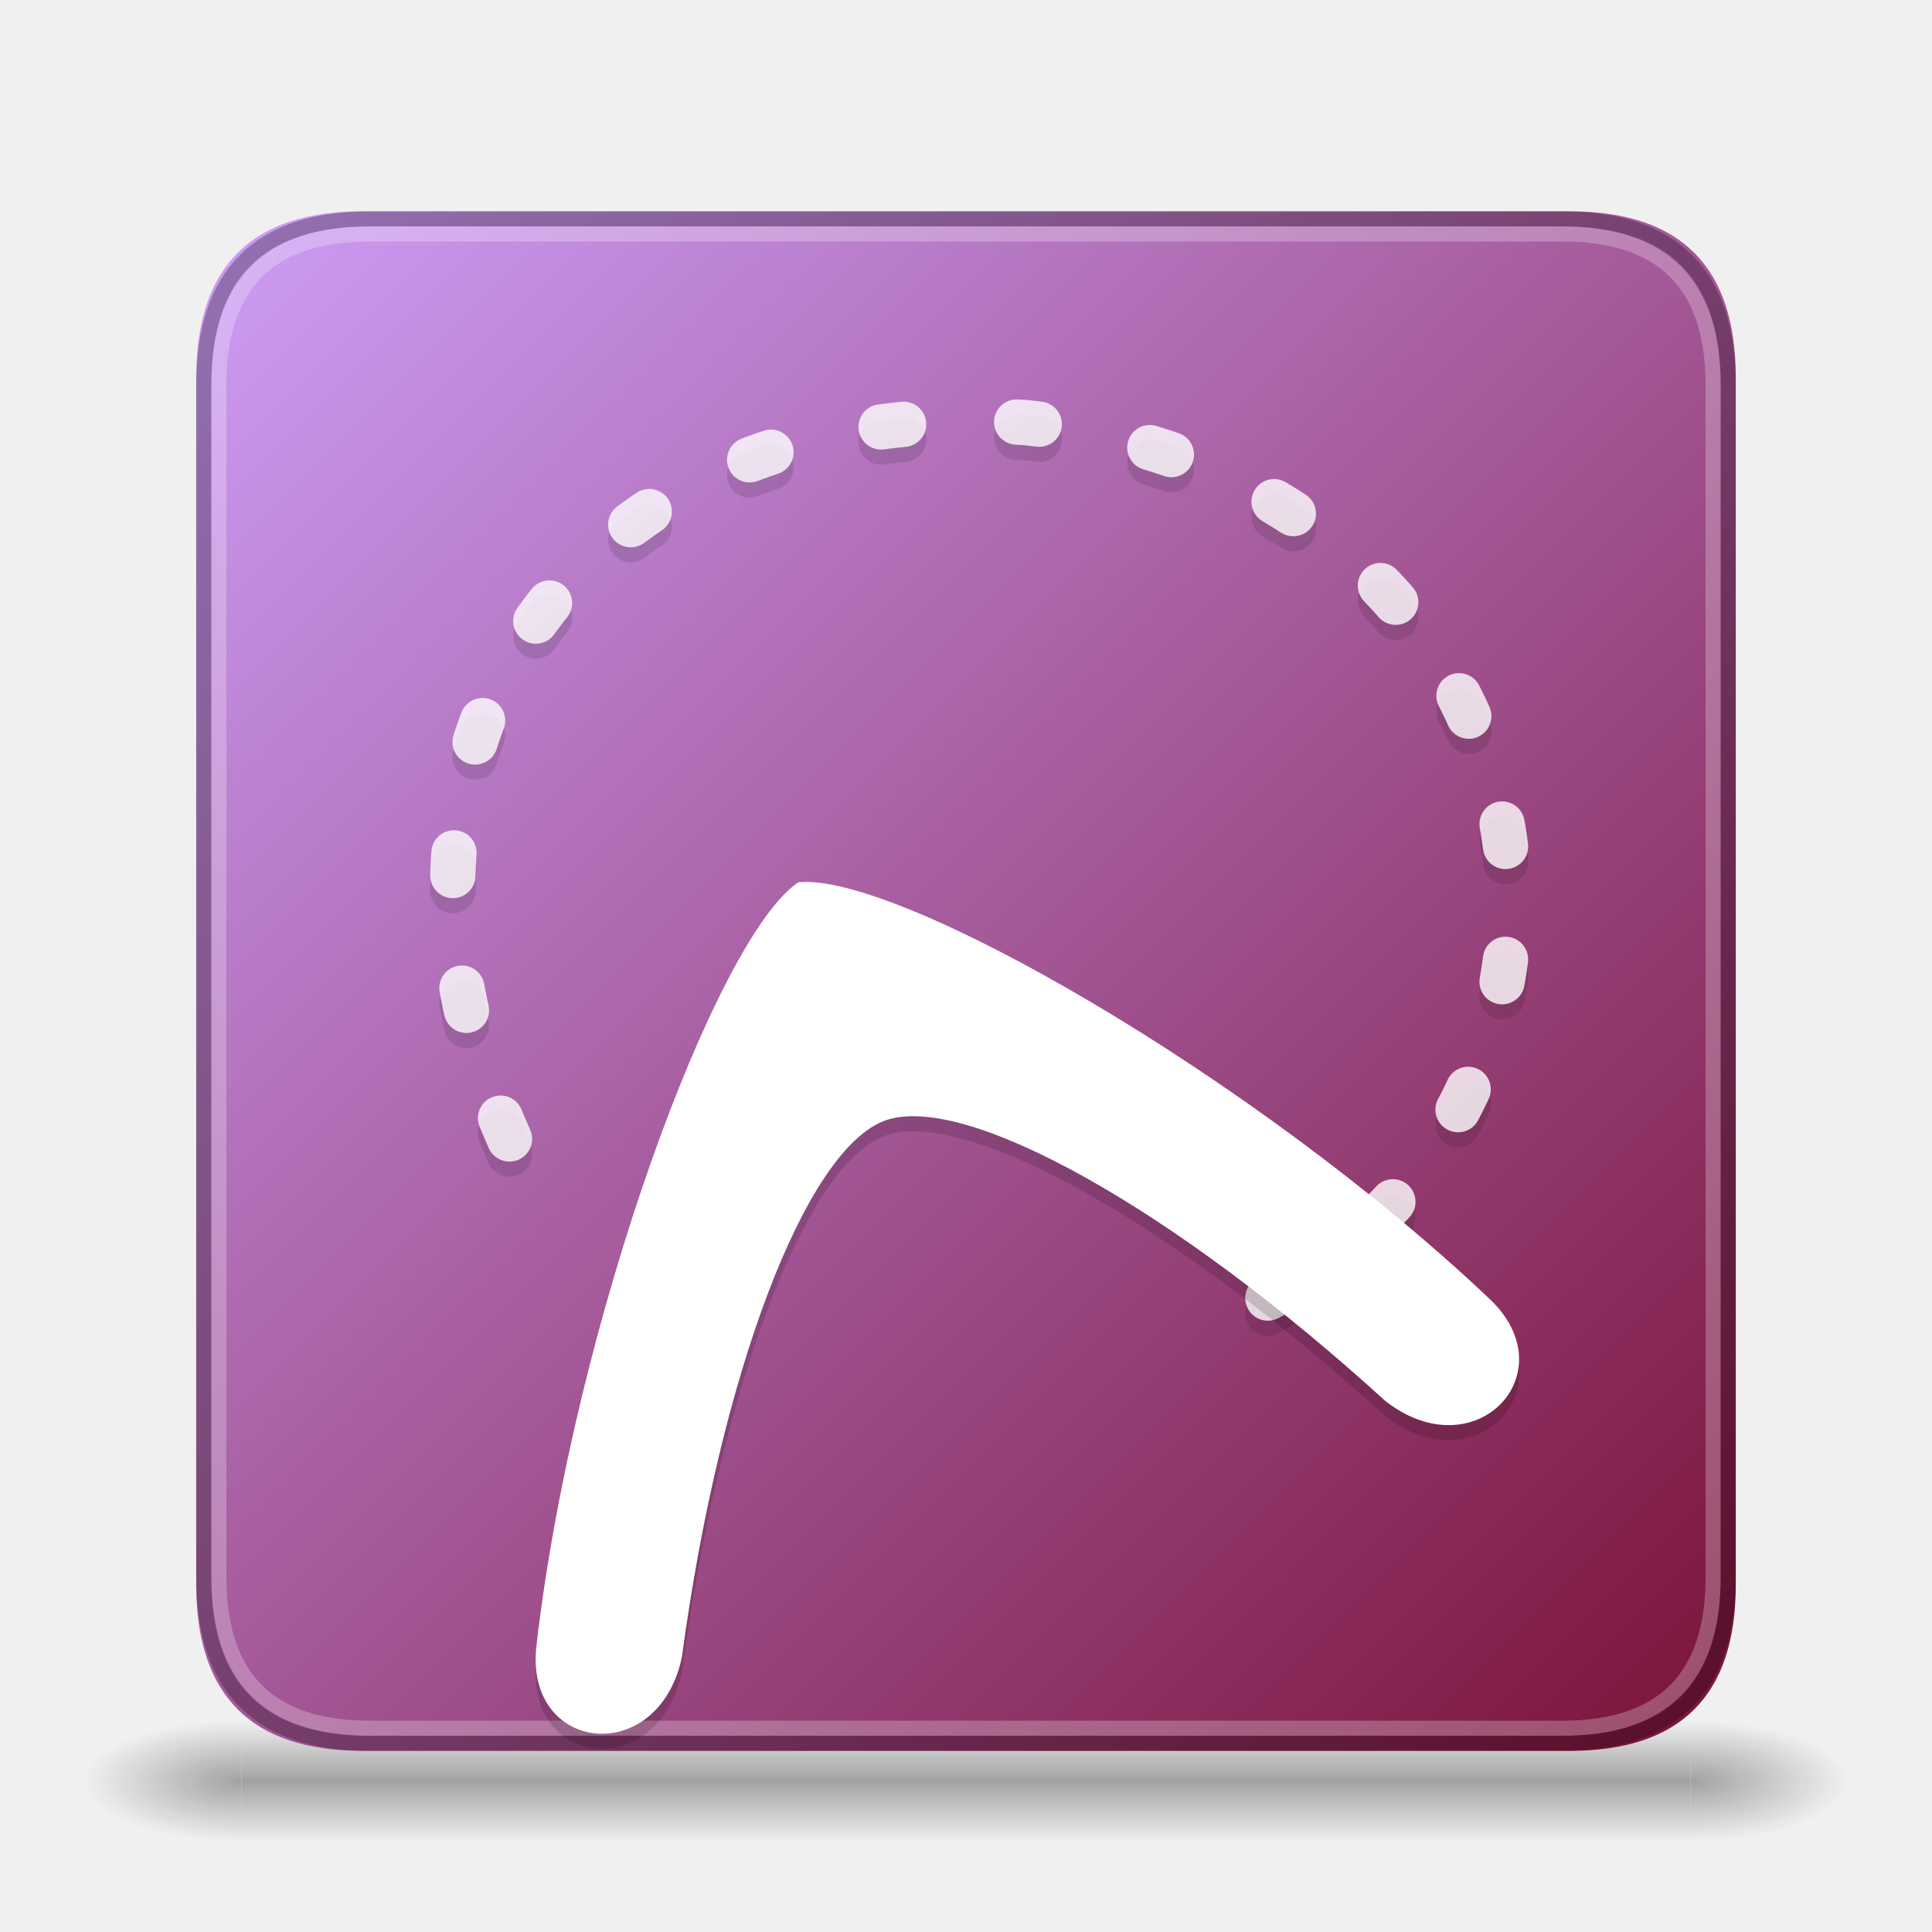
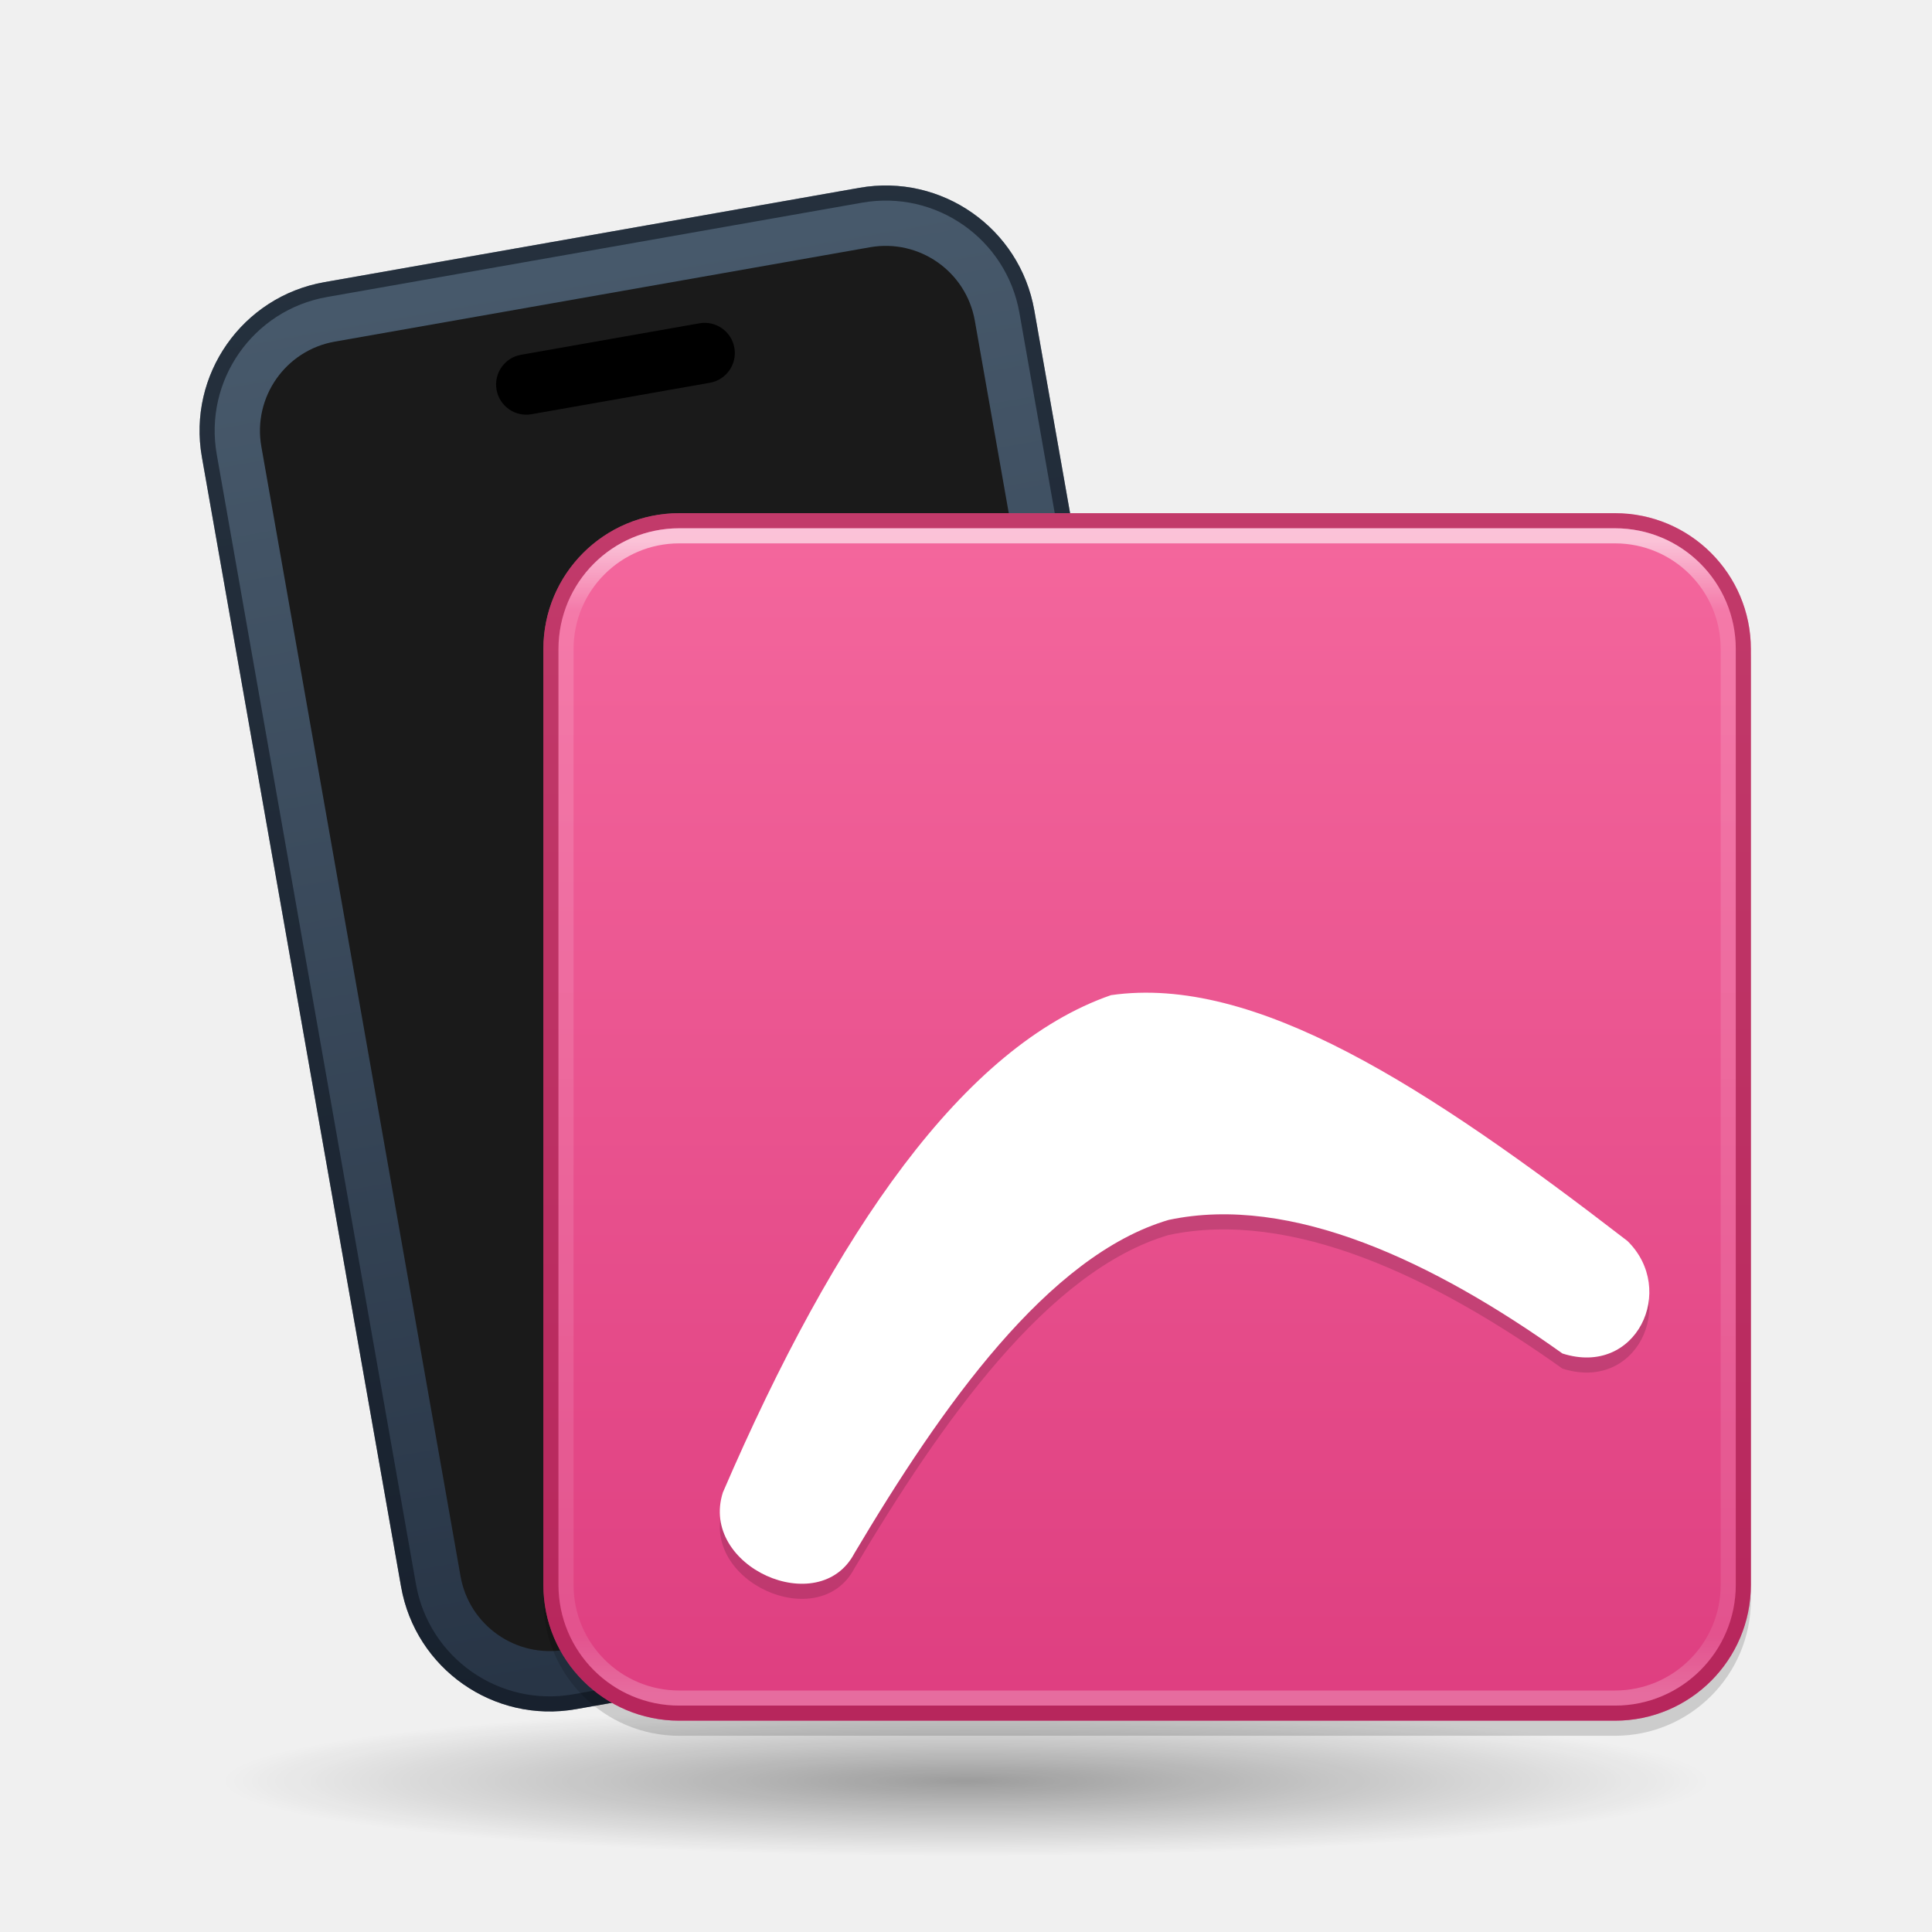
- <svg xmlns="http://www.w3.org/2000/svg" viewBox="0 0 128 128">
+ <svg xmlns="http://www.w3.org/2000/svg" width="128" height="128" viewBox="0 0 128 128">
  <defs>
-     <radialGradient id="a238" cx="1" cy="0.5" r="1" gradientTransform="matrix(1,0,0,0.5,0,0.25)">
-       <stop offset="0" stop-color="#181818" stop-opacity="1" />
-       <stop offset="1" stop-color="#181818" stop-opacity="0" />
+     <linearGradient id="tile" x1="0" y1="0" x2="0" y2="1">
+       <stop offset="0" stop-color="#f4679d" />
+       <stop offset="1" stop-color="#de3e80" />
+     </linearGradient>
+     <linearGradient id="phone" x1="0" y1="0" x2="0" y2="1">
+       <stop offset="0" stop-color="#485a6c" />
+       <stop offset="1" stop-color="#273445" />
+     </linearGradient>
+     <linearGradient id="hl" x1="0" y1="0" x2="0" y2="1">
+       <stop offset="0" stop-color="#fff" />
+       <stop offset=".06" stop-color="#fff" stop-opacity=".235" />
+       <stop offset=".95" stop-color="#fff" stop-opacity=".157" />
+       <stop offset="1" stop-color="#fff" stop-opacity=".392" />
+     </linearGradient>
+     <radialGradient id="floor">
+       <stop offset="0" stop-color="#000" />
+       <stop offset="1" stop-color="#000" stop-opacity="0" />
    </radialGradient>
-     <radialGradient id="b239" cx="0" cy="0.5" r="1" gradientTransform="matrix(1,0,0,0.5,0,0.25)">
-       <stop offset="0" stop-color="#181818" stop-opacity="1" />
-       <stop offset="1" stop-color="#181818" stop-opacity="0" />
-     </radialGradient>
-     <linearGradient id="m240" x1="0" y1="0" x2="0" y2="1">
-       <stop offset="0" stop-color="#181818" stop-opacity="0" />
-       <stop offset="0.5" stop-color="#181818" stop-opacity="1" />
-       <stop offset="1" stop-color="#181818" stop-opacity="0" />
-     </linearGradient>
  </defs>
-   <g opacity="0.36">
-     <rect x="5.6" y="114.0" width="10.4" height="8" fill="url(#a238)" />
-     <rect x="16.0" y="114.0" width="96" height="8" fill="url(#m240)" />
-     <rect x="112.0" y="114.0" width="10.4" height="8" fill="url(#b239)" />
+   <ellipse cx="64.0" cy="118.00" rx="50.00" ry="5.00" fill="url(#floor)" opacity=".35" />
+   <g transform="rotate(-10 64.0 64.0)">
+     <rect x="20" y="12" width="56" height="96" rx="10.0" fill="url(#phone)" />
+     <rect x="20.5" y="12.5" width="55" height="95" rx="9.5" fill="none" stroke="#0e141f" stroke-opacity=".6" />
+     <rect x="24" y="16" width="48" height="88" rx="6.0" fill="#1a1a1a" />
+     <rect x="40.00" y="19.00" width="16.00" height="4.00" rx="2.00" fill="#000" />
  </g>
-   <defs>
-     <linearGradient id="dg237" x1="0" y1="0" x2="1" y2="1">
-       <stop offset="0.00" stop-color="#cd9ef7" />
-       <stop offset="1.00" stop-color="#7a1238" />
-     </linearGradient>
-   </defs>
-   <path d="M24 14 H104 Q115 14 115 25 V105 Q115 116 104 116 H24 Q13 116 13 105 V25 Q13 14 24 14 Z" fill="url(#dg237)" />
-   <path d="M24.5 15.5 H103.5 Q113.5 15.5 113.5 25.5 V104.5 Q113.5 114.5 103.5 114.5 H24.5 Q14.5 114.5 14.5 104.5 V25.5 Q14.5 15.5 24.5 15.5 Z" fill="none" stroke="#fff" stroke-opacity="0.25" />
-   <path d="M24.5 14.5 H103.5 Q114.5 14.5 114.5 25.5 V104.5 Q114.5 115.5 103.5 115.5 H24.5 Q13.5 115.5 13.5 104.5 V25.5 Q13.5 14.5 24.5 14.5 Z" fill="none" stroke="#000" stroke-opacity="0.28" />
-   <g transform="translate(0 1.0)" opacity="0.15">
-     <path d="M84 86 C110 72 104 32 68 28 C38 26 22 50 34 76" fill="none" stroke="#000" stroke-width="3" stroke-dasharray="1.5 7.5" stroke-linecap="round" opacity="0.8" />
-   </g>
-   <path d="M84 86 C110 72 104 32 68 28 C38 26 22 50 34 76" fill="none" stroke="#fff" stroke-width="3" stroke-dasharray="1.5 7.5" stroke-linecap="round" opacity="0.8" />
-   <g transform="translate(0 1.0)" opacity="0.15">
-     <g transform="translate(60 78) rotate(-20)">
-       <path d="M-33.60 20.80 C-24.00 1.60 -6.40 -19.20 0.00 -20.80 C6.40 -19.20 24.00 1.60 33.60 20.80 C36.80 27.20 28.80 31.20 24.80 24.80 C16.00 8.00 5.60 -4.00 0.00 -4.00 C-5.60 -4.00 -16.00 8.00 -24.80 24.80 C-28.80 31.20 -36.80 27.20 -33.60 20.80 Z" fill="#000" />
-     </g>
-   </g>
-   <g transform="translate(60 78) rotate(-20)">
-     <path d="M-33.60 20.80 C-24.00 1.60 -6.40 -19.20 0.00 -20.80 C6.40 -19.20 24.00 1.60 33.60 20.80 C36.80 27.20 28.80 31.20 24.80 24.80 C16.00 8.00 5.60 -4.00 0.00 -4.00 C-5.60 -4.00 -16.00 8.00 -24.80 24.80 C-28.80 31.20 -36.80 27.20 -33.60 20.80 Z" fill="#fff" />
-   </g>
+   <rect x="36" y="35" width="80" height="80" rx="9.0" fill="#000" opacity=".15" />
+   <rect x="36" y="34" width="80" height="80" rx="9.0" fill="url(#tile)" />
+   <rect x="36.5" y="34.5" width="79" height="79" rx="8.5" fill="none" stroke="#910e38" stroke-opacity=".5" />
+   <rect x="37.5" y="35.5" width="77" height="77" rx="7.5" fill="none" stroke="url(#hl)" stroke-opacity=".6" />
+   <path d="M-50 24 C-33 0 -16 -16 0 -18 C15 -17 30 -2 47 18 C51 24 45 32 38 28 C27 16 14 6 1 6 C-12 7 -26 20 -38 33 C-43 39 -54 31 -50 24 Z" transform="translate(0 1) translate(76.00 77.20) rotate(-12) scale(0.64)" fill="#000" opacity=".15" />
+   <path d="M-50 24 C-33 0 -16 -16 0 -18 C15 -17 30 -2 47 18 C51 24 45 32 38 28 C27 16 14 6 1 6 C-12 7 -26 20 -38 33 C-43 39 -54 31 -50 24 Z" transform="translate(76.00 77.20) rotate(-12) scale(0.64)" fill="#fff" />
</svg>
